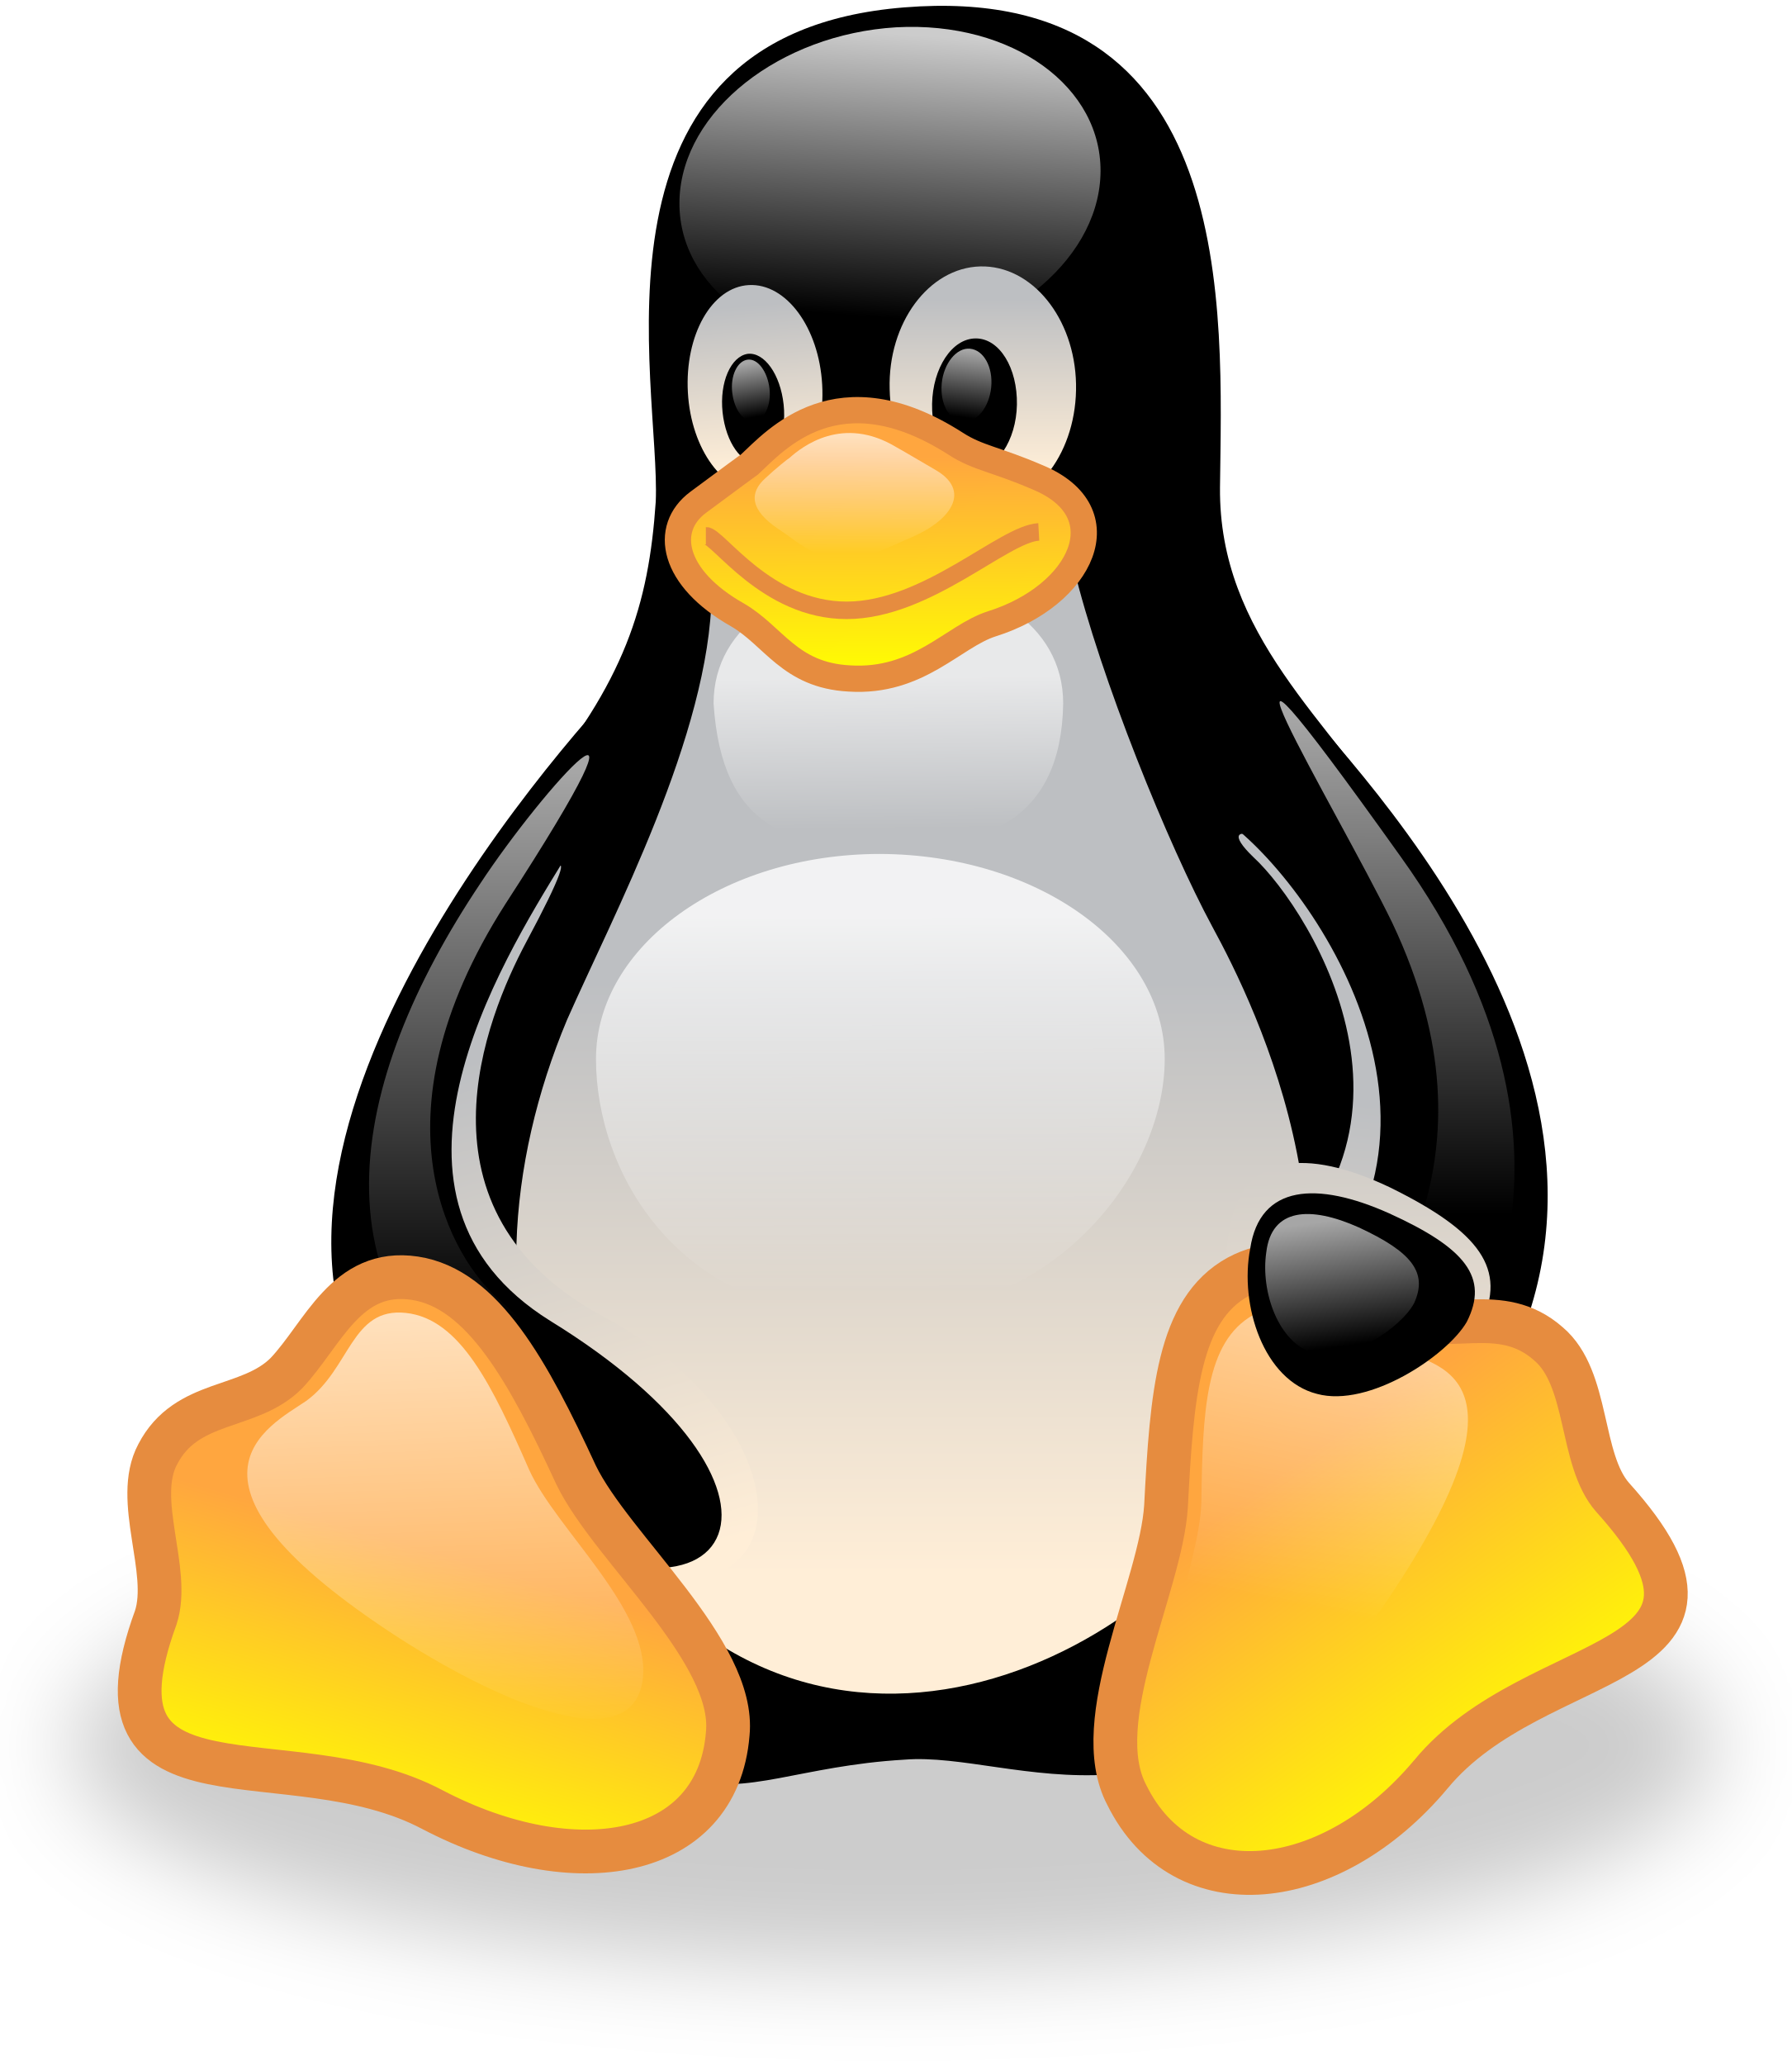
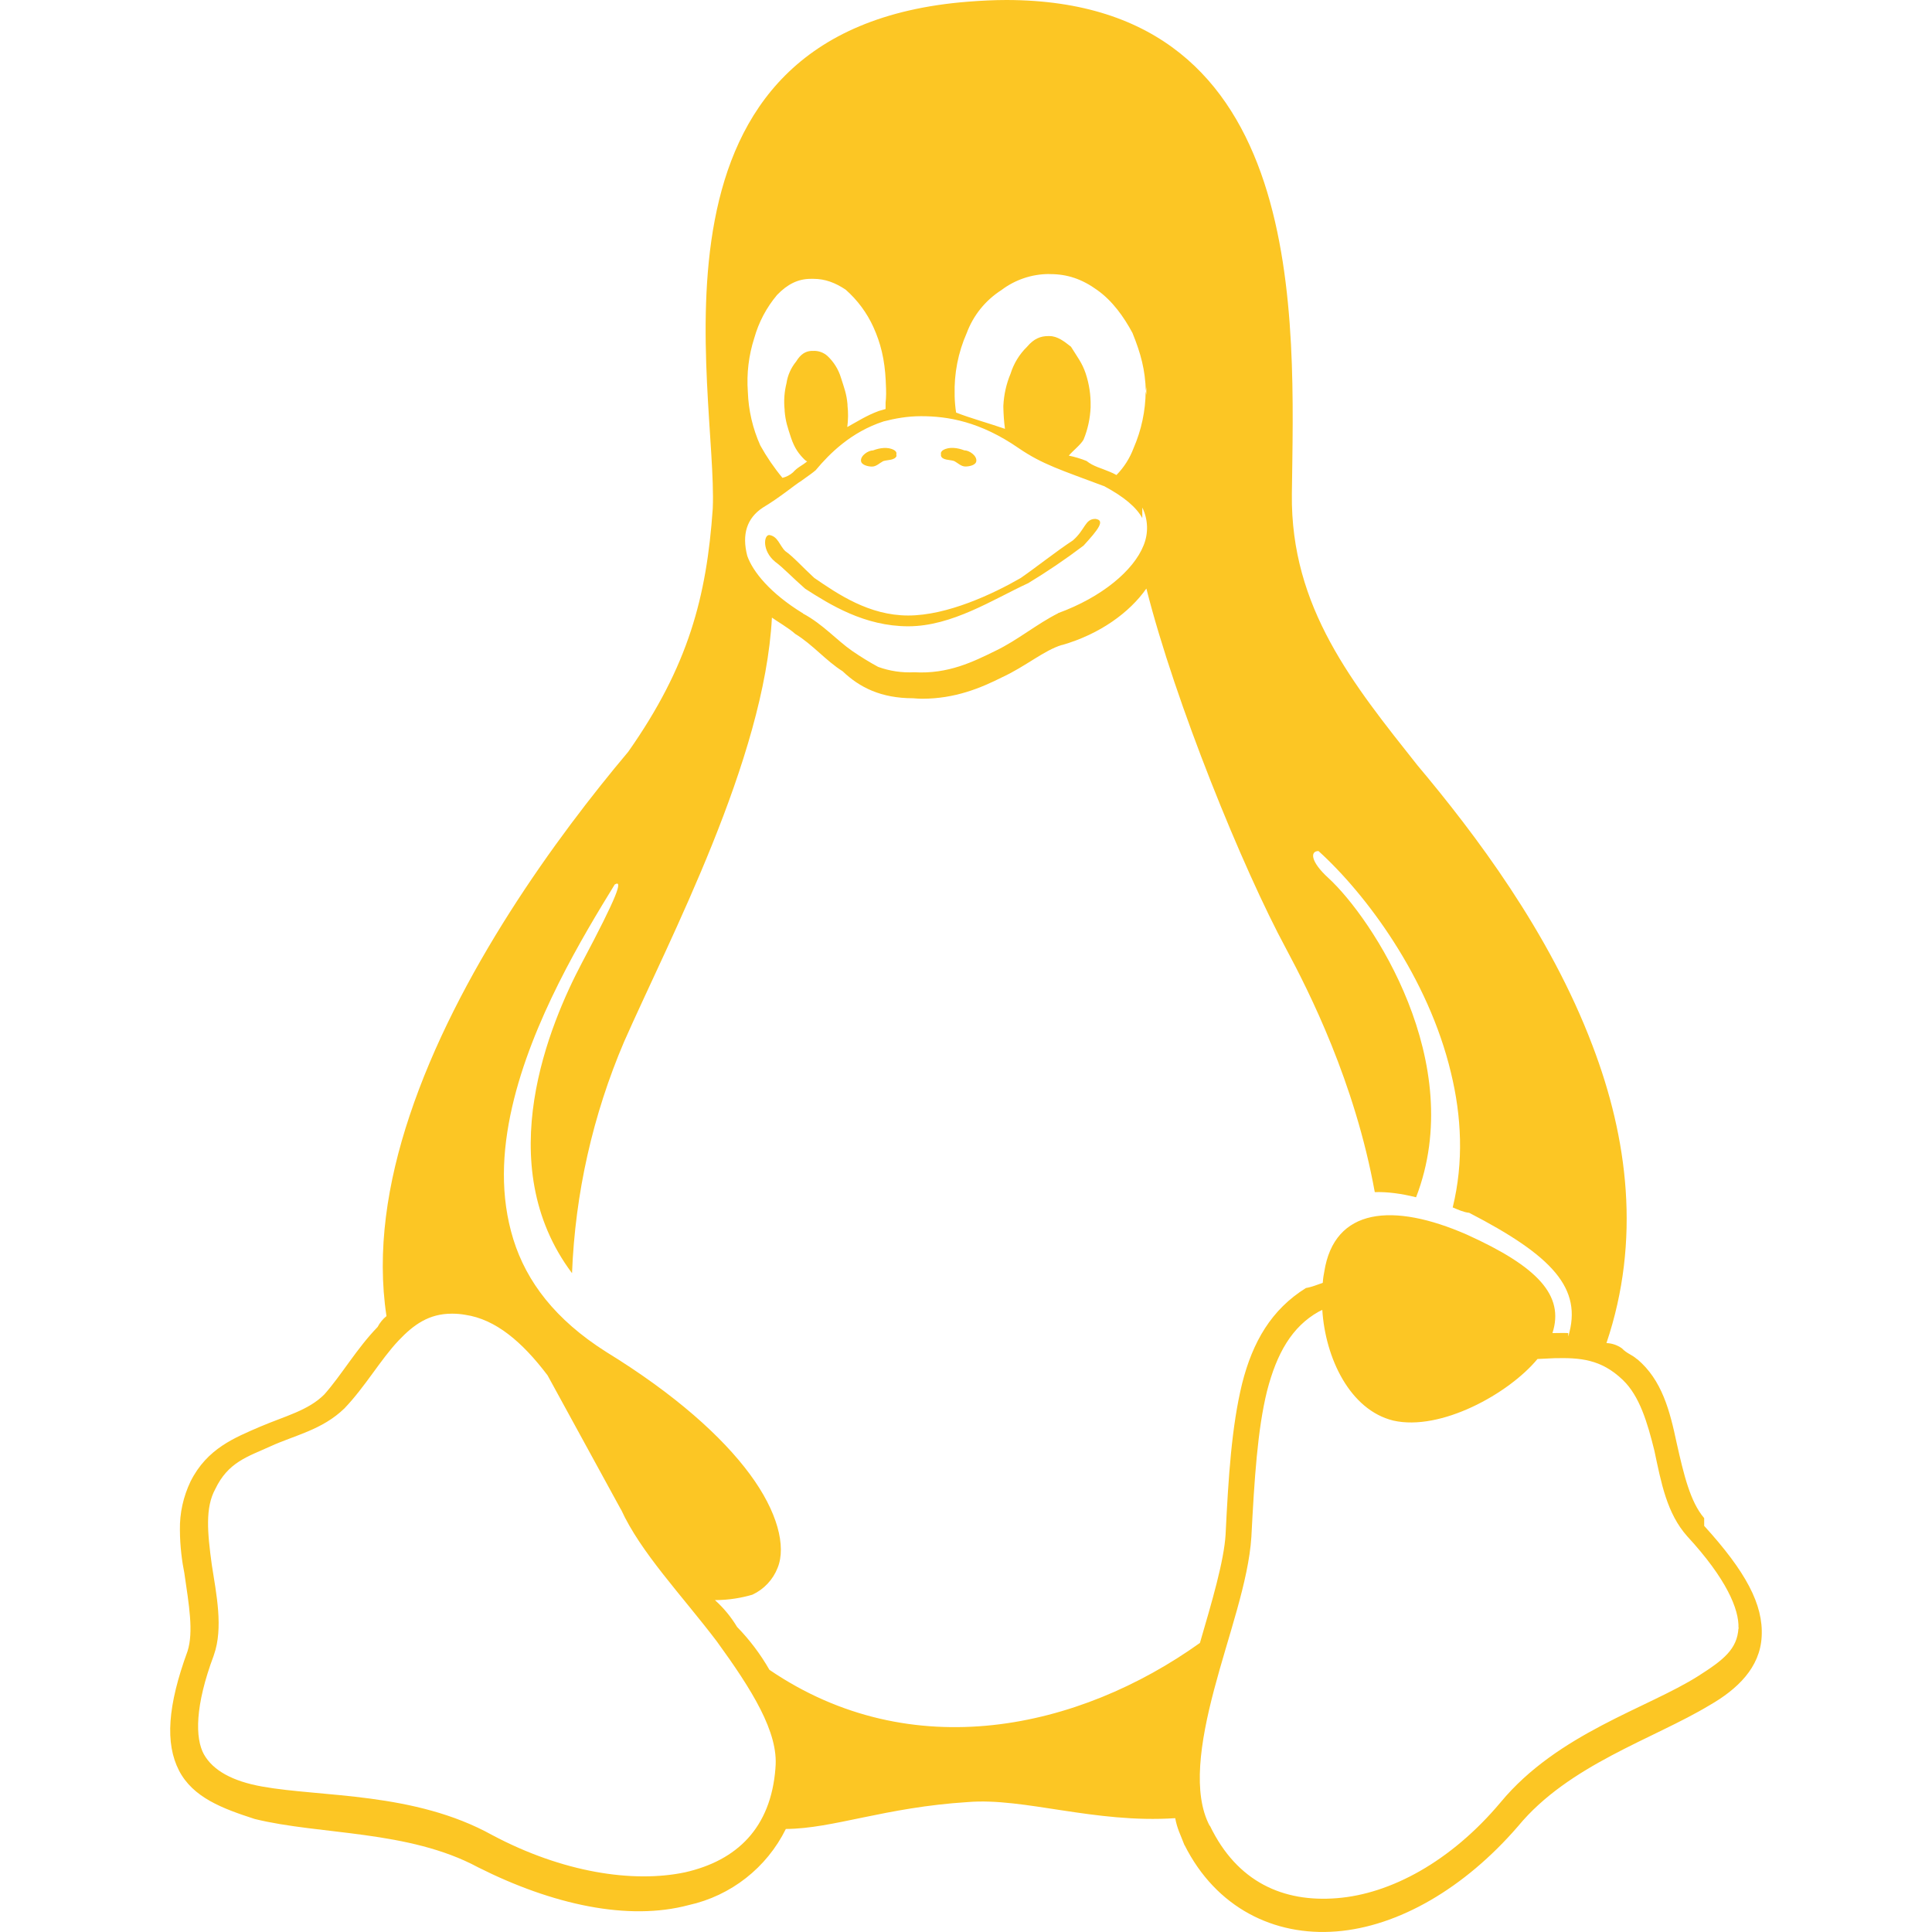
- <svg xmlns="http://www.w3.org/2000/svg" aria-hidden="true" viewBox="0 0 256 295" role="img" focusable="false">
-   <defs>
-     <linearGradient id="b" x1="48.548%" x2="51.047%" y1="115.276%" y2="41.364%">
-       <stop offset="0%" stop-color="#ffeed7" />
-       <stop offset="100%" stop-color="#bdbfc2" />
-     </linearGradient>
-     <linearGradient id="c" x1="54.407%" x2="46.175%" y1="2.404%" y2="90.542%">
-       <stop offset="0%" stop-color="#fff" stop-opacity=".8" />
-       <stop offset="100%" stop-color="#fff" stop-opacity="0" />
-     </linearGradient>
-     <linearGradient id="d" x1="51.86%" x2="47.947%" y1="88.248%" y2="9.748%">
-       <stop offset="0%" stop-color="#ffeed7" />
-       <stop offset="100%" stop-color="#bdbfc2" />
-     </linearGradient>
-     <linearGradient id="e" x1="49.925%" x2="49.924%" y1="85.49%" y2="13.811%">
-       <stop offset="0%" stop-color="#ffeed7" />
-       <stop offset="100%" stop-color="#bdbfc2" />
-     </linearGradient>
-     <linearGradient id="f" x1="53.901%" x2="45.956%" y1="3.102%" y2="93.895%">
-       <stop offset="0%" stop-color="#fff" stop-opacity=".65" />
-       <stop offset="100%" stop-color="#fff" stop-opacity="0" />
-     </linearGradient>
-     <linearGradient id="g" x1="45.593%" x2="54.811%" y1="5.475%" y2="93.524%">
-       <stop offset="0%" stop-color="#fff" stop-opacity=".65" />
-       <stop offset="100%" stop-color="#fff" stop-opacity="0" />
-     </linearGradient>
-     <linearGradient id="h" x1="49.984%" x2="49.984%" y1="89.845%" y2="40.632%">
-       <stop offset="0%" stop-color="#ffeed7" />
-       <stop offset="100%" stop-color="#bdbfc2" />
-     </linearGradient>
-     <linearGradient id="i" x1="53.505%" x2="42.746%" y1="99.975%" y2="23.545%">
-       <stop offset="0%" stop-color="#ffeed7" />
-       <stop offset="100%" stop-color="#bdbfc2" />
-     </linearGradient>
-     <linearGradient id="j" x1="49.841%" x2="50.241%" y1="13.229%" y2="94.673%">
-       <stop offset="0%" stop-color="#fff" stop-opacity=".8" />
-       <stop offset="100%" stop-color="#fff" stop-opacity="0" />
-     </linearGradient>
-     <linearGradient id="k" x1="49.927%" x2="50.727%" y1="37.327%" y2="92.782%">
-       <stop offset="0%" stop-color="#fff" stop-opacity=".65" />
-       <stop offset="100%" stop-color="#fff" stop-opacity="0" />
-     </linearGradient>
-     <linearGradient id="l" x1="49.876%" x2="49.876%" y1="2.299%" y2="81.204%">
-       <stop offset="0%" stop-color="#fff" stop-opacity=".65" />
-       <stop offset="100%" stop-color="#fff" stop-opacity="0" />
-     </linearGradient>
-     <linearGradient id="m" x1="49.833%" x2="49.824%" y1="2.272%" y2="71.799%">
-       <stop offset="0%" stop-color="#fff" stop-opacity=".65" />
-       <stop offset="100%" stop-color="#fff" stop-opacity="0" />
-     </linearGradient>
-     <linearGradient id="n" x1="53.467%" x2="38.949%" y1="48.921%" y2="98.1%">
-       <stop offset="0%" stop-color="#ffa63f" />
-       <stop offset="100%" stop-color="#ff0" />
-     </linearGradient>
-     <linearGradient id="o" x1="52.373%" x2="47.579%" y1="143.009%" y2="-64.622%">
-       <stop offset="0%" stop-color="#ffeed7" />
-       <stop offset="100%" stop-color="#bdbfc2" />
-     </linearGradient>
-     <linearGradient id="p" x1="30.581%" x2="65.887%" y1="34.024%" y2="89.175%">
-       <stop offset="0%" stop-color="#ffa63f" />
-       <stop offset="100%" stop-color="#ff0" />
-     </linearGradient>
-     <linearGradient id="q" x1="59.572%" x2="48.361%" y1="-17.216%" y2="66.118%">
-       <stop offset="0%" stop-color="#fff" stop-opacity=".65" />
-       <stop offset="100%" stop-color="#fff" stop-opacity="0" />
-     </linearGradient>
-     <linearGradient id="r" x1="47.769%" x2="51.373%" y1="1.565%" y2="104.313%">
-       <stop offset="0%" stop-color="#fff" stop-opacity=".65" />
-       <stop offset="100%" stop-color="#fff" stop-opacity="0" />
-     </linearGradient>
-     <linearGradient id="s" x1="43.55%" x2="57.114%" y1="4.533%" y2="92.827%">
-       <stop offset="0%" stop-color="#fff" stop-opacity=".65" />
-       <stop offset="100%" stop-color="#fff" stop-opacity="0" />
-     </linearGradient>
-     <linearGradient id="t" x1="49.733%" x2="50.558%" y1="17.609%" y2="99.385%">
-       <stop offset="0%" stop-color="#ffa63f" />
-       <stop offset="100%" stop-color="#ff0" />
-     </linearGradient>
-     <linearGradient id="u" x1="50.17%" x2="49.68%" y1="2.89%" y2="94.17%">
-       <stop offset="0%" stop-color="#fff" stop-opacity=".65" />
-       <stop offset="100%" stop-color="#fff" stop-opacity="0" />
-     </linearGradient>
-     <filter id="a" width="200%" height="200%" x="-50%" y="-50%" filterUnits="objectBoundingBox">
-       <feOffset in="SourceAlpha" result="shadowOffsetOuter1" />
-       <feGaussianBlur in="shadowOffsetOuter1" result="shadowBlurOuter1" stdDeviation="6.5" />
-     </filter>
-   </defs>
-   <g fill="none">
-     <path fill="#000" fill-opacity=".2" d="M235.125 249.359c0 17.355-52.617 31.497-117.54 31.497S.044 266.806.044 249.359c0-17.356 52.618-31.498 117.54-31.498 64.924 0 117.45 14.142 117.541 31.498" filter="url(#a)" transform="translate(10)" />
-     <path fill="#000" d="M63.213 215.474c-11.387-16.346-13.591-69.606 12.947-102.39C89.292 97.383 92.69 86.455 93.7 71.67c.734-16.805-11.846-66.851 35.537-70.616 48.027-3.857 45.364 43.526 45.088 68.596-.183 21.12 15.52 33.15 26.355 49.68 19.927 30.303 18.274 82.461-3.765 110.745-27.916 35.354-51.791 20.018-67.678 21.304-29.752 1.745-30.762 17.54-66.024-35.905" />
-     <path fill="url(#b)" d="M169.1 122.451c8.265 7.622 29.661 41.69-4.224 62.995-11.937 7.438 10.653 35.721 21.488 22.039 19.193-24.61 6.98-63.913-4.591-77.963-7.714-9.917-19.651-13.774-12.672-7.07" transform="translate(10)" />
-     <path fill="#000" stroke="#000" stroke-width=".977" d="M176.805 117.86c13.59 11.02 38.292 49.587 2.204 74.748-11.846 7.806 10.468 32.508 23.049 19.927 43.618-43.894-1.102-94.308-16.53-111.664-13.774-15.151-25.987 3.49-8.723 16.989z" />
-     <path fill="url(#c)" d="M147.245 25.02c-.459 12.581-14.325 23.51-30.946 24.52S86.639 41 87.097 28.419c.46-12.581 14.326-23.509 30.947-24.519 16.62-.918 29.66 8.54 29.201 21.12" transform="translate(10)" />
-     <path fill="url(#d)" d="M107.483 54.957c.46 8.173-3.397 15.06-8.723 15.335s-10.01-6.06-10.469-14.233 3.398-15.06 8.724-15.335 10.01 6.06 10.468 14.233" transform="translate(10)" />
-     <path fill="url(#e)" d="M117.125 55.6c.184 9.458 6.337 16.988 13.683 16.805 7.346-.184 13.131-7.99 12.948-17.54-.184-9.458-6.336-16.988-13.683-16.804-7.346.183-13.223 8.08-12.948 17.539" transform="translate(10)" />
-     <path fill="#000" d="M133.186 57.712c-.092 5.234 2.48 9.458 5.877 9.458 3.306 0 6.153-4.224 6.245-9.366.091-5.234-2.48-9.459-5.878-9.459-3.397 0-6.152 4.225-6.244 9.367m-21.212.092c.459 4.316-1.194 7.989-3.582 8.356-2.387.276-4.683-2.938-5.142-7.254s1.194-7.99 3.581-8.357c2.388-.275 4.684 2.939 5.143 7.255" />
-     <path fill="url(#f)" d="M124.564 54.773c-.276 2.939 1.102 5.326 3.03 5.51s3.765-2.112 4.04-4.959c.276-2.938-1.102-5.326-3.03-5.51-1.928-.183-3.765 2.113-4.04 4.96" transform="translate(10)" />
-     <path fill="url(#g)" d="M99.953 55.508c.276 2.388-.734 4.5-2.203 4.683-1.47.184-2.847-1.653-3.123-4.132-.275-2.388.735-4.5 2.204-4.683 1.47-.184 2.847 1.744 3.122 4.132" transform="translate(10)" />
-     <path fill="url(#h)" d="M71.027 145.684c6.52-14.785 20.386-40.772 20.662-60.883 0-15.978 47.843-19.835 51.7-3.856 3.856 15.978 13.59 39.853 19.834 51.424 6.245 11.478 24.335 48.118 5.051 80.074-17.356 28.284-69.973 50.69-98.073-3.856-9.55-18.917-7.806-42.333.826-62.903" transform="translate(10)" />
-     <path fill="url(#i)" d="M65.15 134.664c-5.601 10.56-17.172 38.293 11.112 53.445 30.395 16.162 30.303 49.312-6.245 33.517-33.425-14.233-18.641-71.902-9.274-85.676 6.06-9.642 15.243-21.488 4.407-1.286" transform="translate(10)" />
-     <path fill="#000" stroke="#000" stroke-width="1.25" d="M79.925 122.727c-8.907 14.509-30.211 48.669-1.652 66.484 38.384 23.6 27.548 47.108-7.53 25.895-49.404-29.568-5.97-89.257 13.774-112.03 22.59-25.529 4.316 4.683-4.592 19.65z" />
-     <path fill="url(#j)" d="M156.428 151.285c0 16.162-15.519 37.1-42.15 36.916-27.456.183-39.118-20.754-39.118-36.916s18.182-29.293 40.588-29.293c22.498.092 40.68 13.132 40.68 29.293" transform="translate(10)" />
-     <path fill="url(#k)" d="M141.92 100.504c-.276 16.713-11.204 20.662-24.978 20.662s-23.784-2.48-24.978-20.662c0-11.387 11.203-17.998 24.978-17.998 13.774-.092 24.977 6.52 24.977 17.998" transform="translate(10)" />
-     <path fill="url(#l)" d="M58.63 126.216c9-13.682 28.008-34.711 3.582 2.939-19.835 31.038-7.346 50.965-.918 56.474 18.549 16.53 17.814 27.64 3.214 18.917-31.314-18.641-24.794-50.047-5.878-78.33" transform="translate(10)" />
-     <path fill="url(#m)" d="M188.936 131.818c-7.806-16.07-32.6-56.842 1.193-9.459 30.763 42.884 9.183 72.729 5.326 75.667-3.856 2.939-16.804 8.908-13.04-1.469 3.858-10.377 22.958-30.028 6.52-64.74" transform="translate(10)" />
-     <path fill="url(#n)" stroke="#e68c3f" stroke-width="6.25" d="M51.835 258.542c-20.57-10.928-50.414 2.112-39.578-27.457 2.204-6.704-3.214-16.805.275-23.325 4.133-7.989 13.04-6.244 18.366-11.57 5.234-5.51 8.54-15.06 18.366-13.59 9.734 1.468 16.254 13.406 23.049 28.099 5.05 10.468 22.865 25.253 21.672 37.007-1.47 17.998-21.948 21.396-42.15 10.836z" transform="translate(10)" />
-     <path fill="url(#o)" d="M201.608 189.119c-3.122 5.877-16.162 15.335-24.886 12.856-8.815-2.388-12.856-15.795-11.111-25.988 1.653-11.386 11.111-12.03 23.05-6.336 12.855 6.336 16.712 11.662 12.947 19.468" transform="translate(10)" />
-     <path fill="url(#p)" stroke="#e68c3f" stroke-width="6.251" d="M194.445 253.49c15.06-18.273 48.578-14.508 25.988-39.577-4.775-5.418-3.306-16.989-9.183-21.947-6.887-6.061-14.509-1.102-21.488-4.224-6.979-3.398-14.325-9.918-22.865-5.327-8.54 4.684-9.459 16.805-10.285 32.783-.735 11.479-11.203 30.671-5.602 41.231 8.081 16.346 29.11 14.142 43.435-2.938z" transform="translate(10)" />
-     <path fill="url(#q)" d="M187.925 229.064c23.325-34.435 5.97-34.16.092-36.823-5.877-2.755-12.03-8.173-18.916-4.408-6.888 3.857-7.255 13.775-7.439 26.814-.275 9.367-8.08 25.07-3.397 33.793 5.693 10.193 19.467-4.591 29.66-19.376" transform="translate(10)" />
-     <path fill="url(#r)" d="M47.06 234.023c-34.895-22.59-18.55-30.303-13.315-33.885 6.336-4.591 6.428-13.407 14.233-12.58 7.806.826 12.397 10.468 17.631 22.406 3.857 8.54 17.264 19.927 16.254 29.753-1.285 11.57-19.743 3.948-34.803-5.694" transform="translate(10)" />
-     <path fill="#000" d="M209.588 188.843c-2.755 4.776-13.958 12.306-21.396 10.285-7.622-1.928-11.112-12.672-9.55-20.753 1.377-9.183 9.55-9.642 19.834-5.05 10.928 4.958 14.326 9.182 11.112 15.518" />
-     <path fill="url(#s)" d="M192.058 186.18c-1.745 3.306-9.091 8.54-14.234 7.163-5.142-1.377-7.713-8.815-6.887-14.417.735-6.336 6.244-6.704 13.223-3.581 7.53 3.49 9.918 6.428 7.898 10.835" transform="translate(10)" />
-     <path fill="url(#t)" stroke="#e68c3f" stroke-width="3.75" d="M97.107 66.344c3.673-3.398 12.58-13.774 29.477-2.939 3.122 2.02 5.693 2.204 11.662 4.775 12.03 4.96 6.336 16.897-6.52 20.937-5.51 1.745-10.468 8.449-20.386 7.806-8.54-.46-10.744-6.06-15.978-9.091-9.275-5.234-10.652-12.305-5.602-16.07 5.051-3.765 6.98-5.143 7.347-5.418z" transform="translate(10)" />
-     <path stroke="#e68c3f" stroke-width="2.5" d="M148.43 75.986c-5.05.275-15.979 11.203-27.457 11.203s-18.366-10.652-20.11-10.652" />
-     <path fill="url(#u)" d="M102.8 65.426c1.837-1.653 7.622-6.153 15.244-1.562 1.653.919 3.306 1.929 5.693 3.306 4.867 2.847 2.48 6.98-3.398 9.55-2.663 1.102-7.07 3.49-10.376 3.306-3.673-.367-6.153-2.755-8.54-4.316-4.5-2.938-4.224-5.418-2.112-7.346 1.56-1.47 3.305-2.847 3.49-2.938" transform="translate(10)" />
-   </g>
+ <svg xmlns="http://www.w3.org/2000/svg" fill="#FCC624" role="img" viewBox="0 0 24 24">
+   <path d="M12.504 0c-.155 0-.315.008-.48.021-4.226.333-3.105 4.807-3.17 6.298-.076 1.092-.3 1.953-1.05 3.02-.885 1.051-2.127 2.75-2.716 4.521-.278.832-.41 1.684-.287 2.489a.424.424 0 00-.11.135c-.26.268-.45.6-.663.839-.199.199-.485.267-.797.4-.313.136-.658.269-.864.68-.09.189-.136.394-.132.602 0 .199.027.4.055.536.058.399.116.728.04.97-.249.68-.28 1.145-.106 1.484.174.334.535.47.94.601.81.2 1.91.135 2.774.6.926.466 1.866.67 2.616.47.526-.116.97-.464 1.208-.946.587-.003 1.23-.269 2.26-.334.699-.058 1.574.267 2.577.2.025.134.063.198.114.333l.003.003c.391.778 1.113 1.132 1.884 1.071.771-.06 1.592-.536 2.257-1.306.631-.765 1.683-1.084 2.378-1.503.348-.199.629-.469.649-.853.023-.4-.2-.811-.714-1.376v-.097l-.003-.003c-.17-.2-.25-.535-.338-.926-.085-.401-.182-.786-.492-1.046h-.003c-.059-.054-.123-.067-.188-.135a.357.357 0 00-.19-.064c.431-1.278.264-2.55-.173-3.694-.533-1.41-1.465-2.638-2.175-3.483-.796-1.005-1.576-1.957-1.56-3.368.026-2.152.236-6.133-3.544-6.139zm.529 3.405h.013c.213 0 .396.062.584.198.19.135.33.332.438.533.105.259.158.459.166.724 0-.02.006-.04.006-.06v.105a.086.086 0 01-.004-.021l-.004-.024a1.807 1.807 0 01-.15.706.953.953 0 01-.213.335.71.71 0 00-.088-.042c-.104-.045-.198-.064-.284-.133a1.312 1.312 0 00-.22-.066c.05-.06.146-.133.183-.198.053-.128.082-.264.088-.402v-.02a1.21 1.21 0 00-.061-.4c-.045-.134-.101-.2-.183-.333-.084-.066-.167-.132-.267-.132h-.016c-.093 0-.176.03-.262.132a.8.8 0 00-.205.334 1.18 1.18 0 00-.09.4v.019c.002.089.008.179.02.267-.193-.067-.438-.135-.607-.202a1.635 1.635 0 01-.018-.2v-.02a1.772 1.772 0 01.15-.768c.082-.22.232-.406.43-.533a.985.985 0 01.594-.2zm-2.962.059h.036c.142 0 .27.048.399.135.146.129.264.288.344.465.09.199.14.4.153.667v.004c.007.134.006.2-.002.266v.08c-.03.007-.056.018-.083.024-.152.055-.274.135-.393.2.012-.09.013-.18.003-.267v-.015c-.012-.133-.04-.2-.082-.333a.613.613 0 00-.166-.267.248.248 0 00-.183-.064h-.021c-.071.006-.13.04-.186.132a.552.552 0 00-.12.27.944.944 0 00-.023.33v.015c.012.135.037.2.08.334.046.134.098.2.166.268.01.009.02.018.034.024-.07.057-.117.07-.176.136a.304.304 0 01-.131.068 2.62 2.62 0 01-.275-.402 1.772 1.772 0 01-.155-.667 1.759 1.759 0 01.08-.668 1.43 1.43 0 01.283-.535c.128-.133.26-.2.418-.2zm1.37 1.706c.332 0 .733.065 1.216.399.293.2.523.269 1.052.468h.003c.255.136.405.266.478.399v-.131a.571.571 0 01.016.47c-.123.31-.516.643-1.063.842v.002c-.268.135-.501.333-.775.465-.276.135-.588.292-1.012.267a1.139 1.139 0 01-.448-.067 3.566 3.566 0 01-.322-.198c-.195-.135-.363-.332-.612-.465v-.005h-.005c-.4-.246-.616-.512-.686-.71-.07-.268-.005-.47.193-.6.224-.135.38-.271.483-.336.104-.074.143-.102.176-.131h.002v-.003c.169-.202.436-.47.839-.601.139-.036.294-.065.466-.065zm2.8 2.142c.358 1.417 1.196 3.475 1.735 4.473.286.534.855 1.659 1.102 3.024.156-.005.33.018.513.064.646-1.671-.546-3.467-1.089-3.966-.22-.2-.232-.335-.123-.335.59.534 1.365 1.572 1.646 2.757.13.535.16 1.104.021 1.67.067.028.135.06.205.067 1.032.534 1.413.938 1.23 1.537v-.043c-.06-.003-.12 0-.18 0h-.016c.151-.467-.182-.825-1.065-1.224-.915-.4-1.646-.336-1.77.465-.008.043-.013.066-.018.135-.068.023-.139.053-.209.064-.43.268-.662.669-.793 1.187-.13.533-.17 1.156-.205 1.869v.003c-.02.334-.17.838-.319 1.35-1.5 1.072-3.58 1.538-5.348.334a2.645 2.645 0 00-.402-.533 1.45 1.45 0 00-.275-.333c.182 0 .338-.03.465-.067a.615.615 0 00.314-.334c.108-.267 0-.697-.345-1.163-.345-.467-.931-.995-1.788-1.521-.63-.4-.986-.87-1.15-1.396-.165-.534-.143-1.085-.015-1.645.245-1.07.873-2.11 1.274-2.763.107-.065.037.135-.408.974-.396.751-1.14 2.497-.122 3.854a8.123 8.123 0 01.647-2.876c.564-1.278 1.743-3.504 1.836-5.268.048.036.217.135.289.202.218.133.38.333.59.465.21.201.477.335.876.335.039.003.075.006.11.006.412 0 .73-.134.997-.268.29-.134.52-.334.74-.4h.005c.467-.135.835-.402 1.044-.7zm2.185 8.958c.037.6.343 1.245.882 1.377.588.134 1.434-.333 1.791-.765l.211-.01c.315-.007.577.01.847.268l.003.003c.208.199.305.53.391.876.085.4.154.78.409 1.066.486.527.645.906.636 1.14l.003-.007v.018l-.003-.012c-.015.262-.185.396-.498.595-.63.401-1.746.712-2.457 1.57-.618.737-1.37 1.14-2.036 1.191-.664.053-1.237-.2-1.574-.898l-.005-.003c-.21-.4-.12-1.025.056-1.69.176-.668.428-1.344.463-1.897.037-.714.076-1.335.195-1.814.12-.465.308-.797.641-.984l.045-.022zm-10.814.049h.01c.053 0 .105.005.157.014.376.055.706.333 1.023.752l.91 1.664.003.003c.243.533.754 1.064 1.189 1.637.434.598.77 1.131.729 1.57v.006c-.057.744-.48 1.148-1.125 1.294-.645.135-1.52.002-2.395-.464-.968-.536-2.118-.469-2.857-.602-.369-.066-.61-.2-.723-.4-.11-.2-.113-.602.123-1.23v-.004l.002-.003c.117-.334.03-.752-.027-1.118-.055-.401-.083-.71.043-.94.16-.334.396-.4.69-.533.294-.135.64-.202.915-.47h.002v-.002c.256-.268.445-.601.668-.838.19-.201.38-.336.663-.336zm7.159-9.074c-.435.201-.945.535-1.488.535-.542 0-.97-.267-1.28-.466-.154-.134-.28-.268-.373-.335-.164-.134-.144-.333-.074-.333.109.016.129.134.199.2.096.066.215.2.36.333.292.2.68.467 1.167.467.485 0 1.053-.267 1.398-.466.195-.135.445-.334.648-.467.156-.136.149-.267.279-.267.128.016.034.134-.147.332a8.097 8.097 0 01-.69.468zm-1.082-1.583V5.64c-.006-.02.013-.042.029-.05.074-.043.18-.027.26.004.063 0 .16.067.15.135-.006.049-.085.066-.135.066-.055 0-.092-.043-.141-.068-.052-.018-.146-.008-.163-.065zm-.551 0c-.02.058-.113.049-.166.066-.047.025-.086.068-.14.068-.05 0-.13-.02-.136-.068-.01-.066.088-.133.15-.133.08-.031.184-.047.259-.005.019.009.036.03.03.05v.02h.003z" />
</svg>
